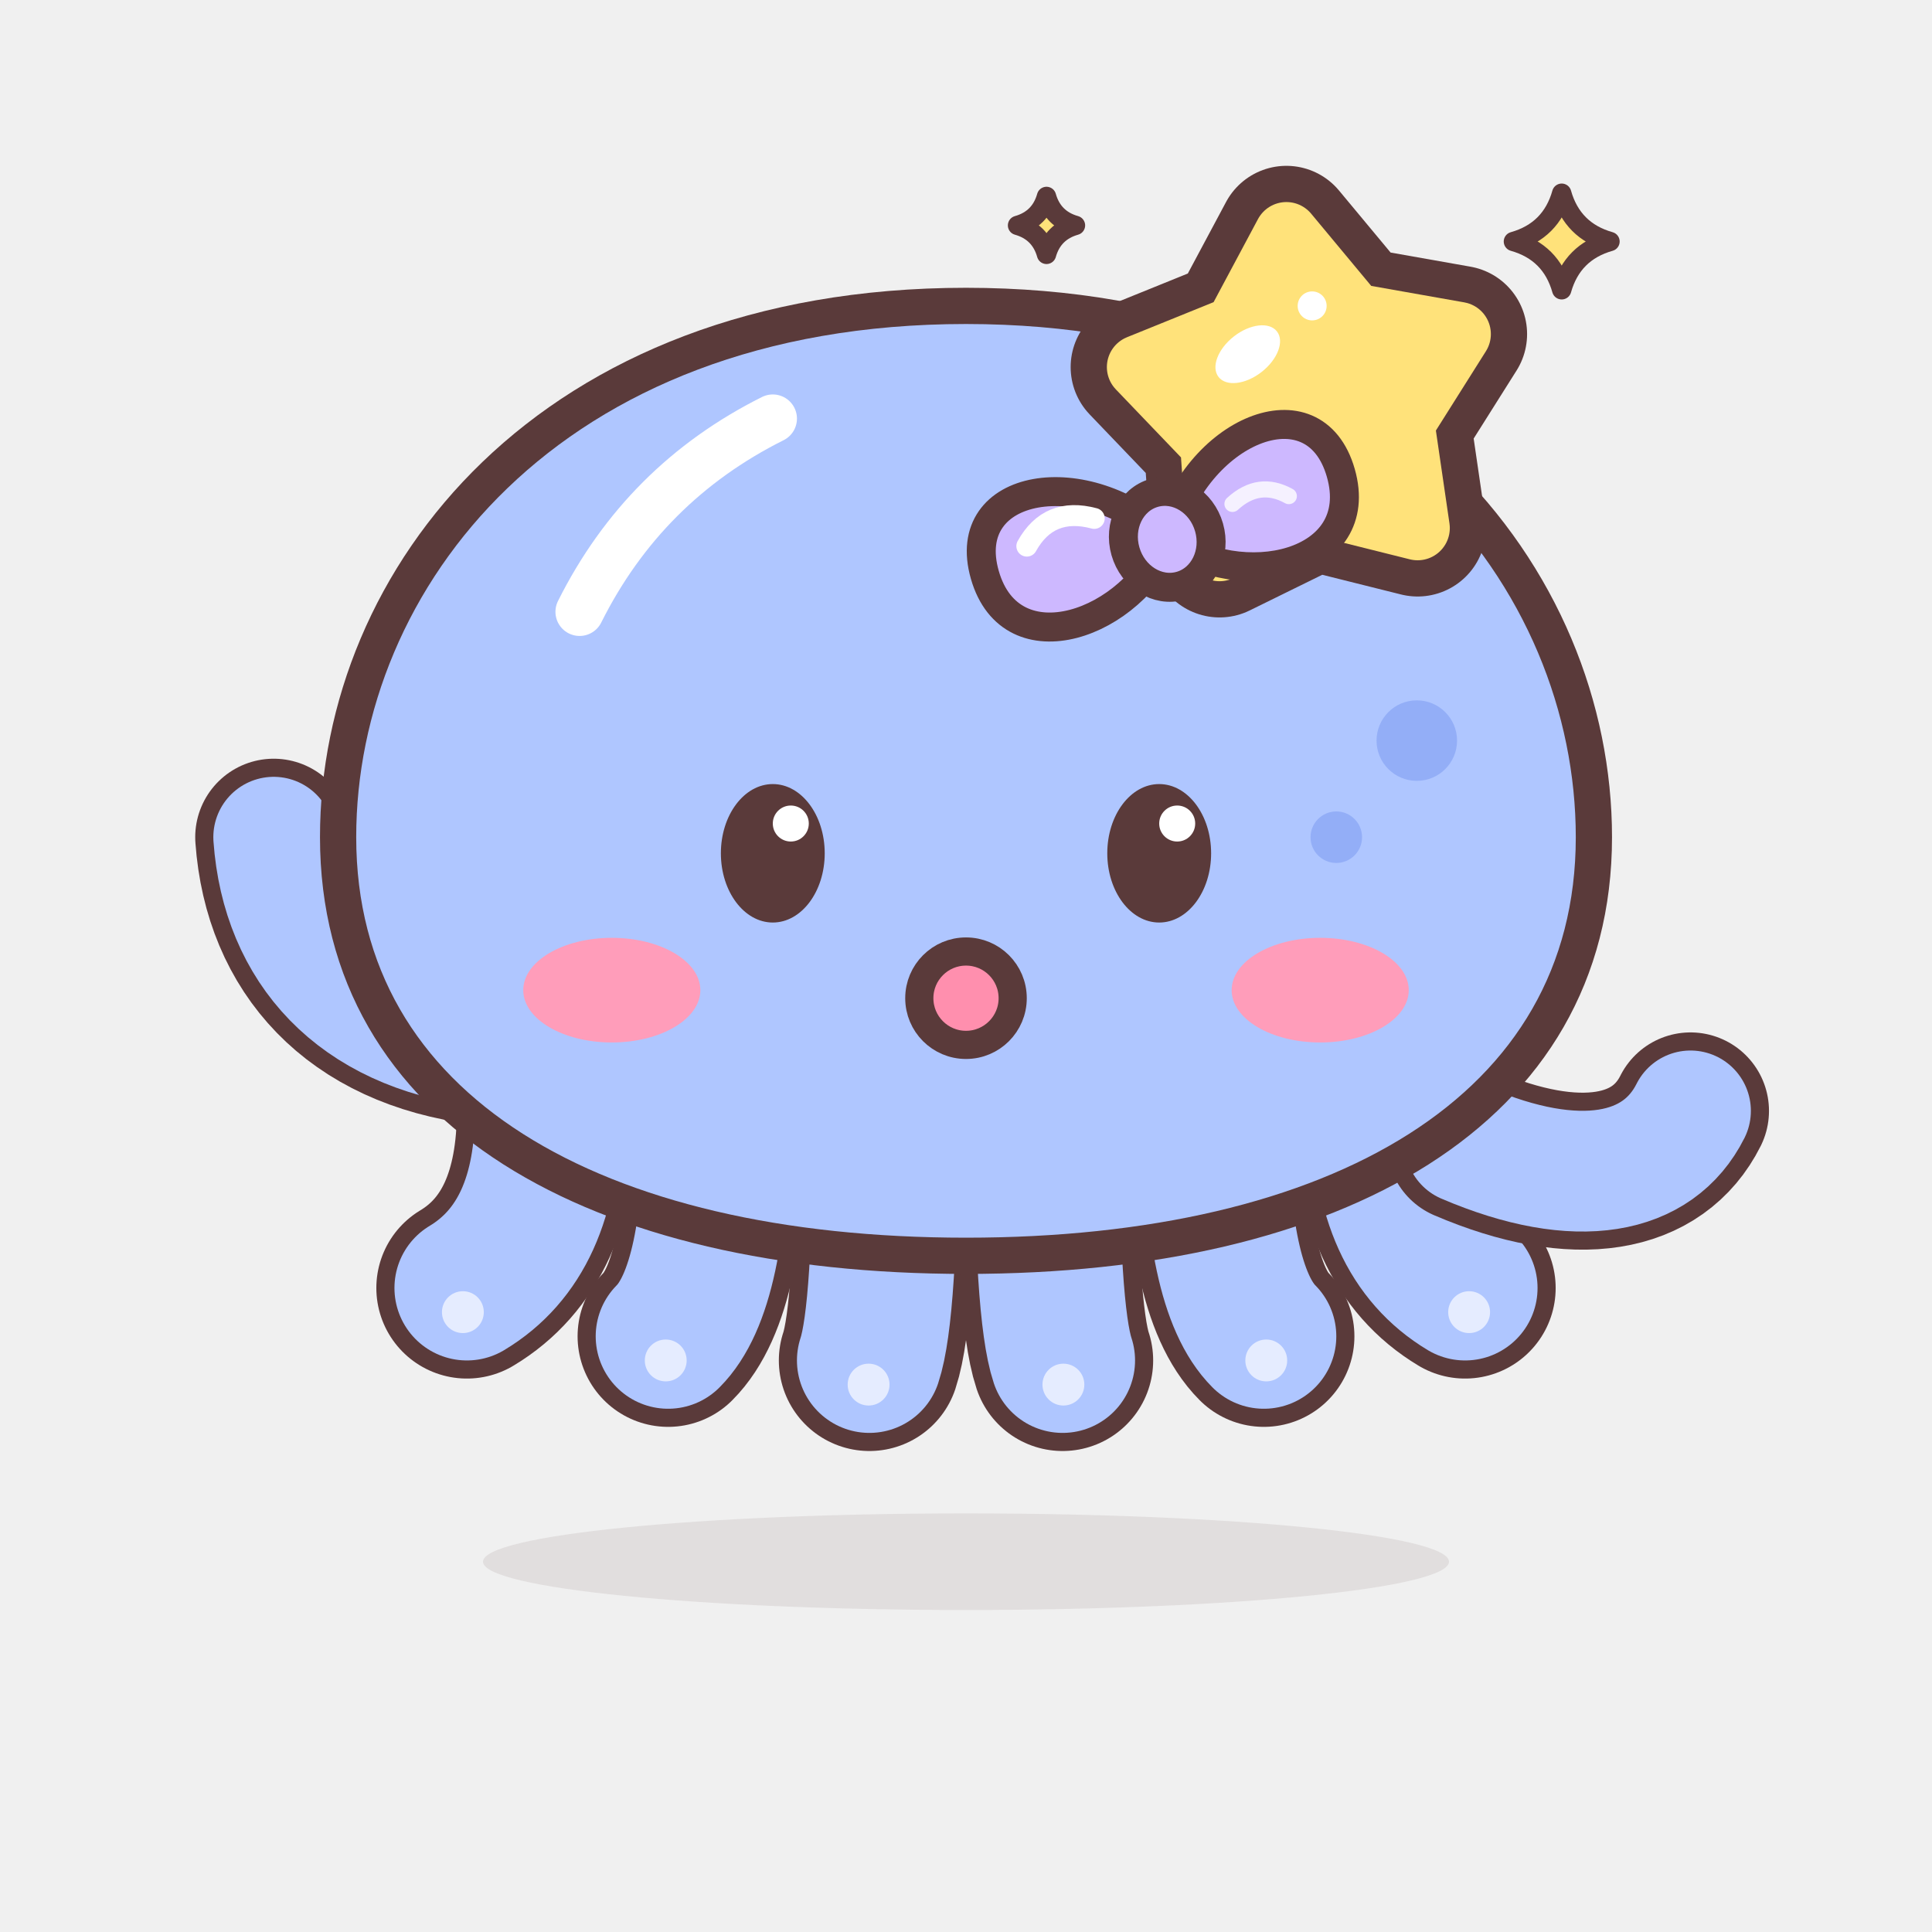
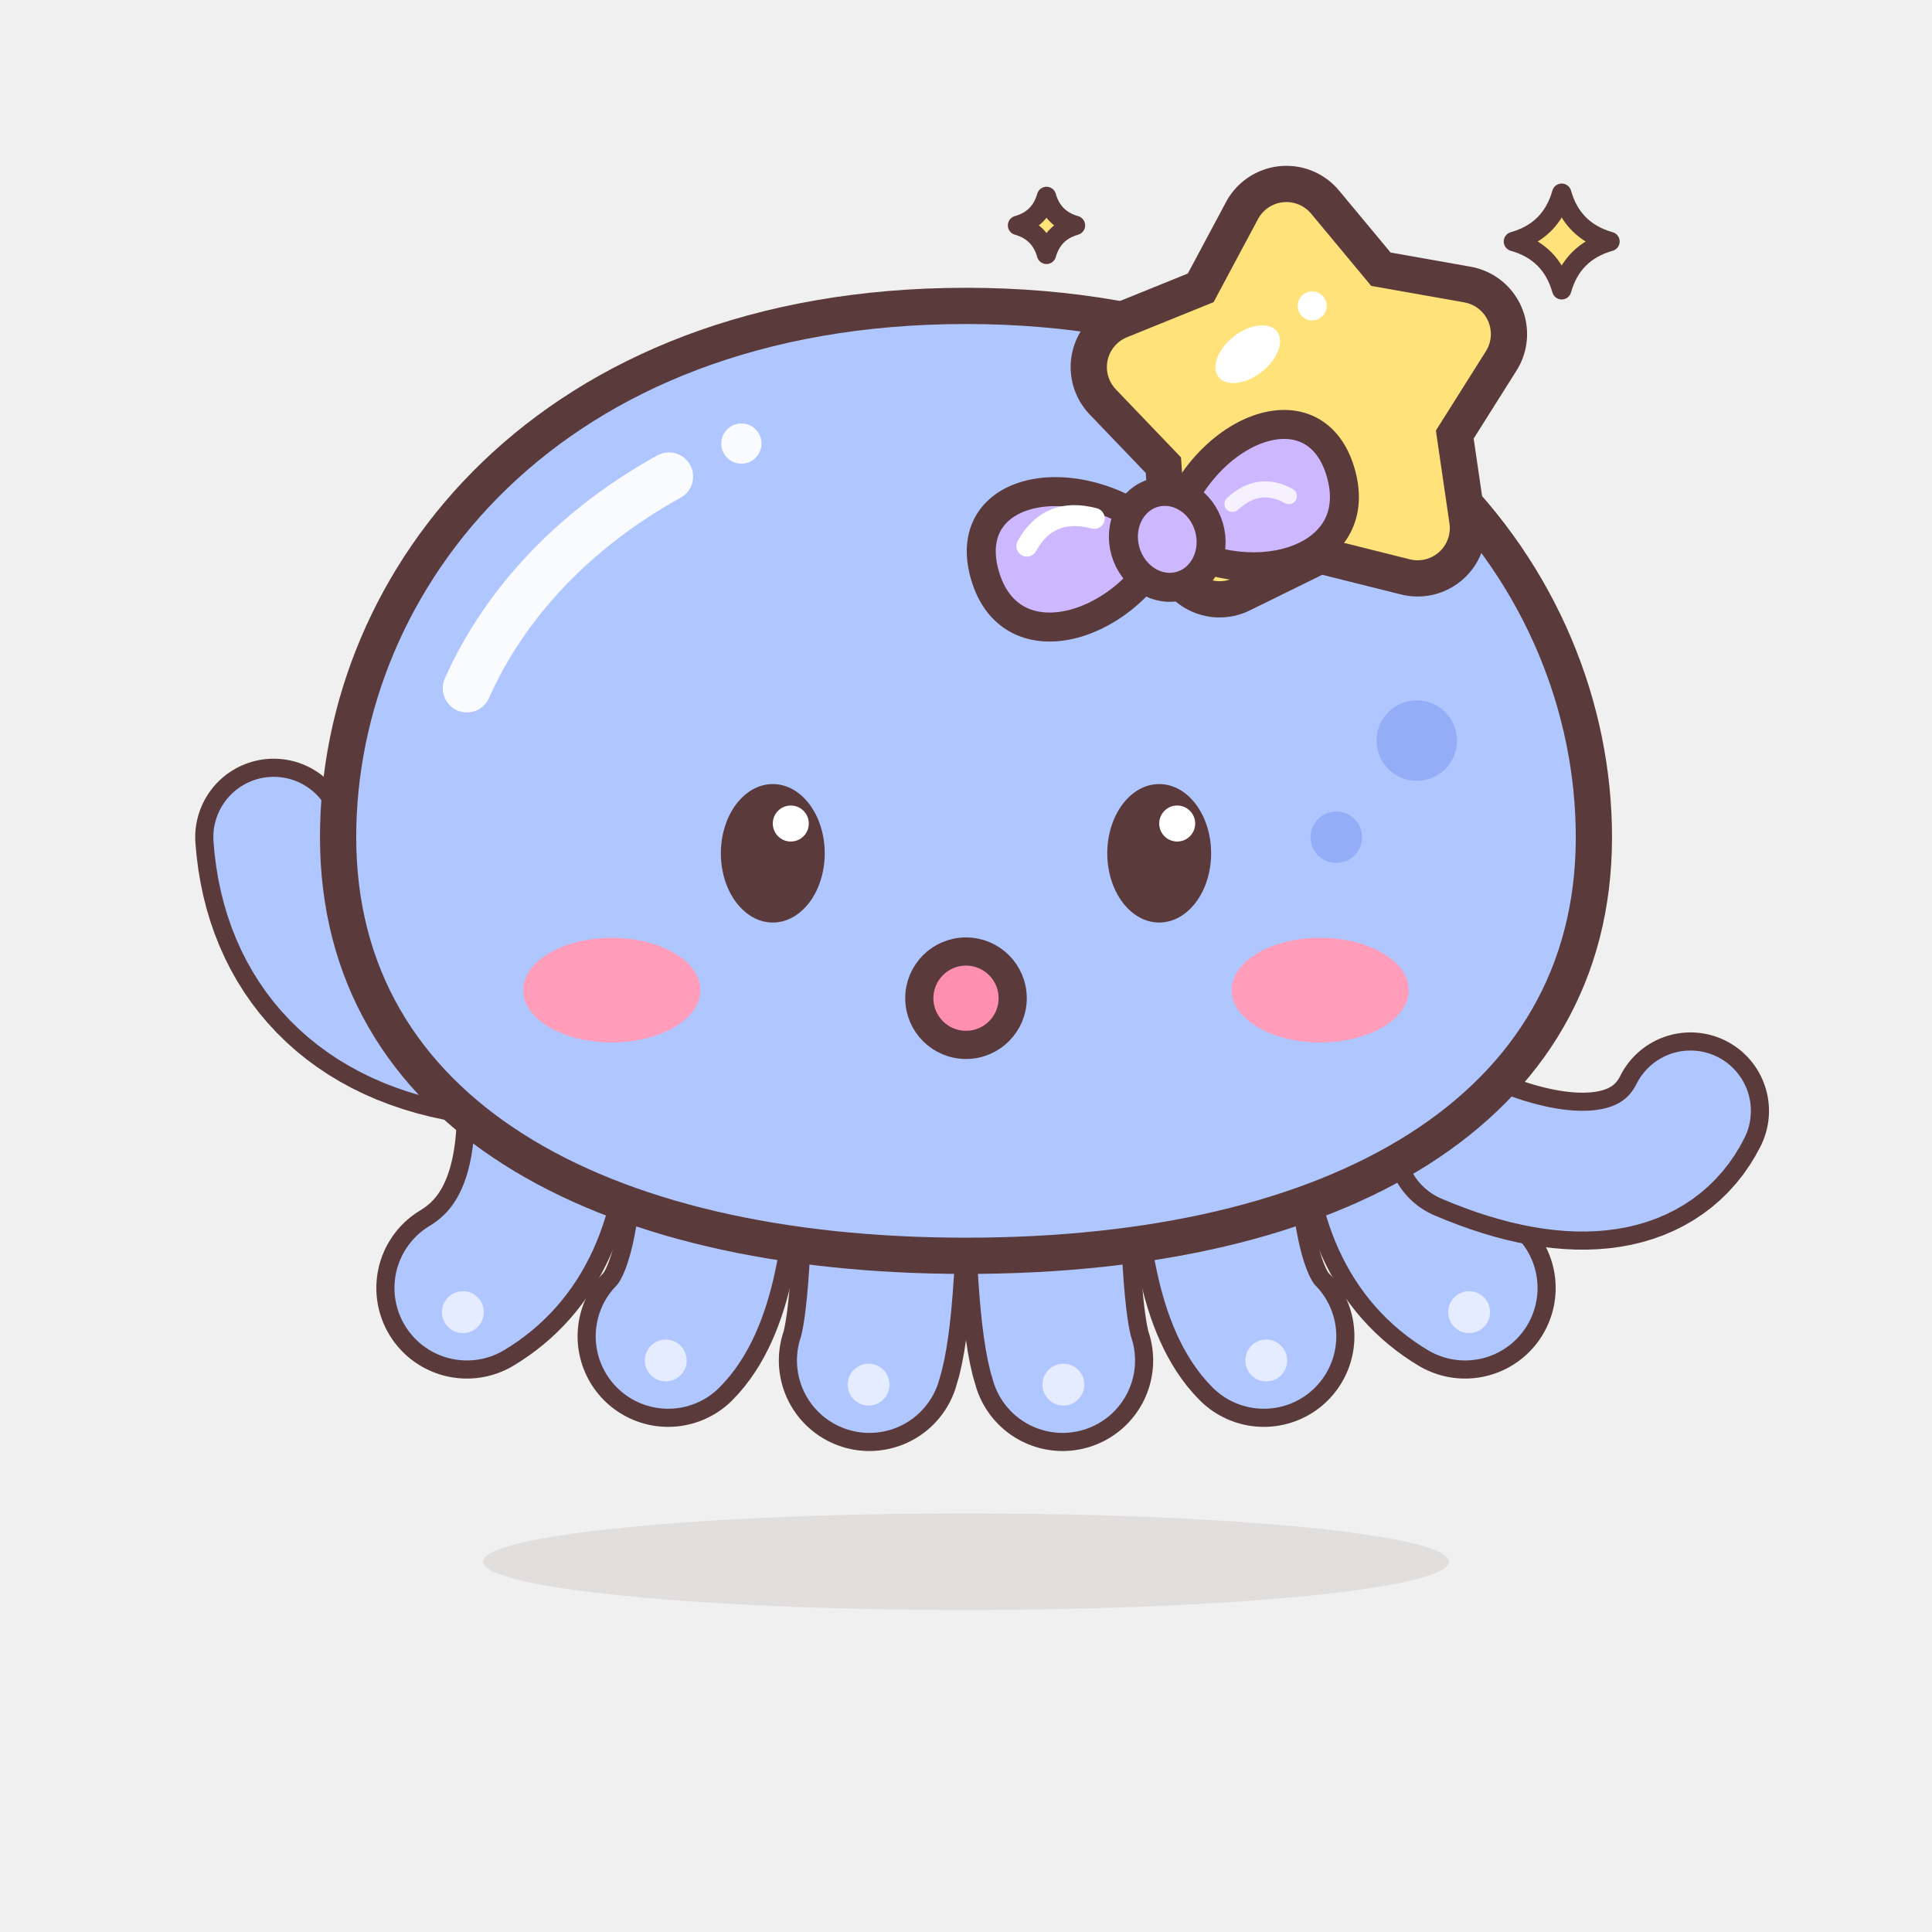
<svg xmlns="http://www.w3.org/2000/svg" viewBox="0 0 240 240" width="240" height="240">
+   <defs>
+     <clipPath id="G1-head">
+       <path d="M120 38 C 172 38, 198 72, 198 104 C 198 138, 166 156, 120 156 C 74 156, 42 138, 42 104 C 42 72, 68 38, 120 38 Z" />
+     </clipPath>
+   </defs>
  <ellipse cx="120" cy="194" rx="60" ry="6" fill="#5A3A3A" opacity="0.10" />
  <g fill="none" stroke-linecap="round" stroke-linejoin="round">
    <g stroke="#5A3A3A" stroke-width="22.5">
      <path d="M68 138 Q 68 154, 58 160" />
      <path d="M89 138 Q 89 160, 83 166" />
      <path d="M110 138 Q 110 163, 108 169" />
      <path d="M130 138 Q 130 163, 132 169" />
      <path d="M151 138 Q 151 160, 157 166" />
      <path d="M172 138 Q 172 154, 182 160" />
    </g>
    <g stroke="#AFC6FF" stroke-width="18">
      <path d="M68 138 Q 68 154, 58 160" />
      <path d="M89 138 Q 89 160, 83 166" />
      <path d="M110 138 Q 110 163, 108 169" />
      <path d="M130 138 Q 130 163, 132 169" />
      <path d="M151 138 Q 151 160, 157 166" />
      <path d="M172 138 Q 172 154, 182 160" />
    </g>
  </g>
  <g fill="none" stroke-linecap="round" stroke-linejoin="round">
    <g stroke="#5A3A3A" stroke-width="19.5">
      <path d="M60 130 C 44 128, 35 118, 34 104" />
      <path d="M182 142 C 196 148, 206 146, 210 138" />
    </g>
    <g stroke="#AFC6FF" stroke-width="15">
      <path d="M60 130 C 44 128, 35 118, 34 104" />
      <path d="M182 142 C 196 148, 206 146, 210 138" />
    </g>
  </g>
  <g fill="#E5ECFF">
    <circle cx="57.5" cy="163" r="2.6" />
    <circle cx="82.7" cy="169" r="2.6" />
    <circle cx="107.9" cy="172" r="2.6" />
    <circle cx="132.1" cy="172" r="2.6" />
    <circle cx="157.3" cy="169" r="2.6" />
    <circle cx="182.5" cy="163" r="2.6" />
  </g>
  <path d="M120 38 C 172 38, 198 72, 198 104 C 198 138, 166 156, 120 156 C 74 156, 42 138, 42 104 C 42 72, 68 38, 120 38 Z" fill="#AFC6FF" stroke="#5A3A3A" stroke-width="4.5" />
  <g fill="#93AEF7">
    <circle cx="176" cy="92" r="5" />
    <circle cx="166" cy="104" r="3.2" />
  </g>
-   <path d="M72 76 Q 80 60, 96 52" fill="none" stroke="#FFFFFF" stroke-width="6" stroke-linecap="round" />
+   <path d="M58.0 85.5 A 66 54 0 0 1 83.1 59.2" fill="none" stroke="#FFFFFF" stroke-width="6" stroke-linecap="round" opacity="0.92" />
+   <circle cx="92.1" cy="55.1" r="2.5" fill="#FFFFFF" opacity="0.92" />
  <g>
    <polygon points="159.8,29.1 168.2,39.2 181.2,41.5 174.2,52.6 176.1,65.6 163.3,62.4 151.5,68.2 150.6,55.1 141.5,45.6 153.6,40.7" fill="#5A3A3A" stroke="#5A3A3A" stroke-width="17.0" stroke-linejoin="round" />
    <polygon points="159.8,29.1 168.2,39.2 181.2,41.5 174.2,52.6 176.1,65.6 163.3,62.4 151.5,68.2 150.6,55.1 141.5,45.6 153.6,40.7" fill="#FFE27A" stroke="#FFE27A" stroke-width="8" stroke-linejoin="round" />
    <ellipse cx="155" cy="44" rx="4.6" ry="2.8" fill="#FFFFFF" transform="rotate(-38 155 44)" />
    <circle cx="163" cy="38" r="1.8" fill="#FFFFFF" />
    <g transform="translate(145 67) rotate(-16) scale(1.0)" stroke="#5A3A3A" stroke-width="3.60" stroke-linejoin="round">
      <path d="M0 0 C -7 -12, -23 -14, -23 -2 C -23 10, -7 9, 0 0 Z" fill="#CDB8FF" />
      <path d="M0 0 C -7 -12, -23 -14, -23 -2 C -23 10, -7 9, 0 0 Z" fill="#CDB8FF" transform="scale(-1 1)" />
      <path d="M-17 -4 Q -13 -8, -8 -5" fill="none" stroke="#FFFFFF" stroke-width="2.60" stroke-linecap="round" />
      <path d="M9 -2 Q 13 -4, 16 -1" fill="none" stroke="#FFFFFF" stroke-width="2.00" stroke-linecap="round" opacity="0.8" />
      <ellipse cx="0" cy="0" rx="5.4" ry="6" fill="#CDB8FF" />
    </g>
    <path d="M194 24 Q 195.32 28.68, 200 30 Q 195.32 31.32, 194 36 Q 192.68 31.32, 188 30 Q 192.68 28.68, 194 24 Z" fill="#FFE27A" stroke="#5A3A3A" stroke-width="2.4" stroke-linejoin="round" />
    <path d="M130 24.4 Q 130.792 27.208, 133.6 28 Q 130.792 28.792, 130 31.6 Q 129.208 28.792, 126.4 28 Q 129.208 27.208, 130 24.4 Z" fill="#FFE27A" stroke="#5A3A3A" stroke-width="2.4" stroke-linejoin="round" />
  </g>
  <ellipse cx="76" cy="123" rx="11" ry="6.5" fill="#FF9DBA" />
  <ellipse cx="164" cy="123" rx="11" ry="6.5" fill="#FF9DBA" />
  <ellipse cx="96" cy="106" rx="6.45" ry="8.6" fill="#5A3A3A" />
  <circle cx="98.236" cy="102.302" r="2.236" fill="#FFFFFF" />
  <ellipse cx="144" cy="106" rx="6.45" ry="8.6" fill="#5A3A3A" />
  <circle cx="146.236" cy="102.302" r="2.236" fill="#FFFFFF" />
  <circle cx="120" cy="124" r="5.8" fill="#FF8FAE" stroke="#5A3A3A" stroke-width="3.5" />
</svg>
